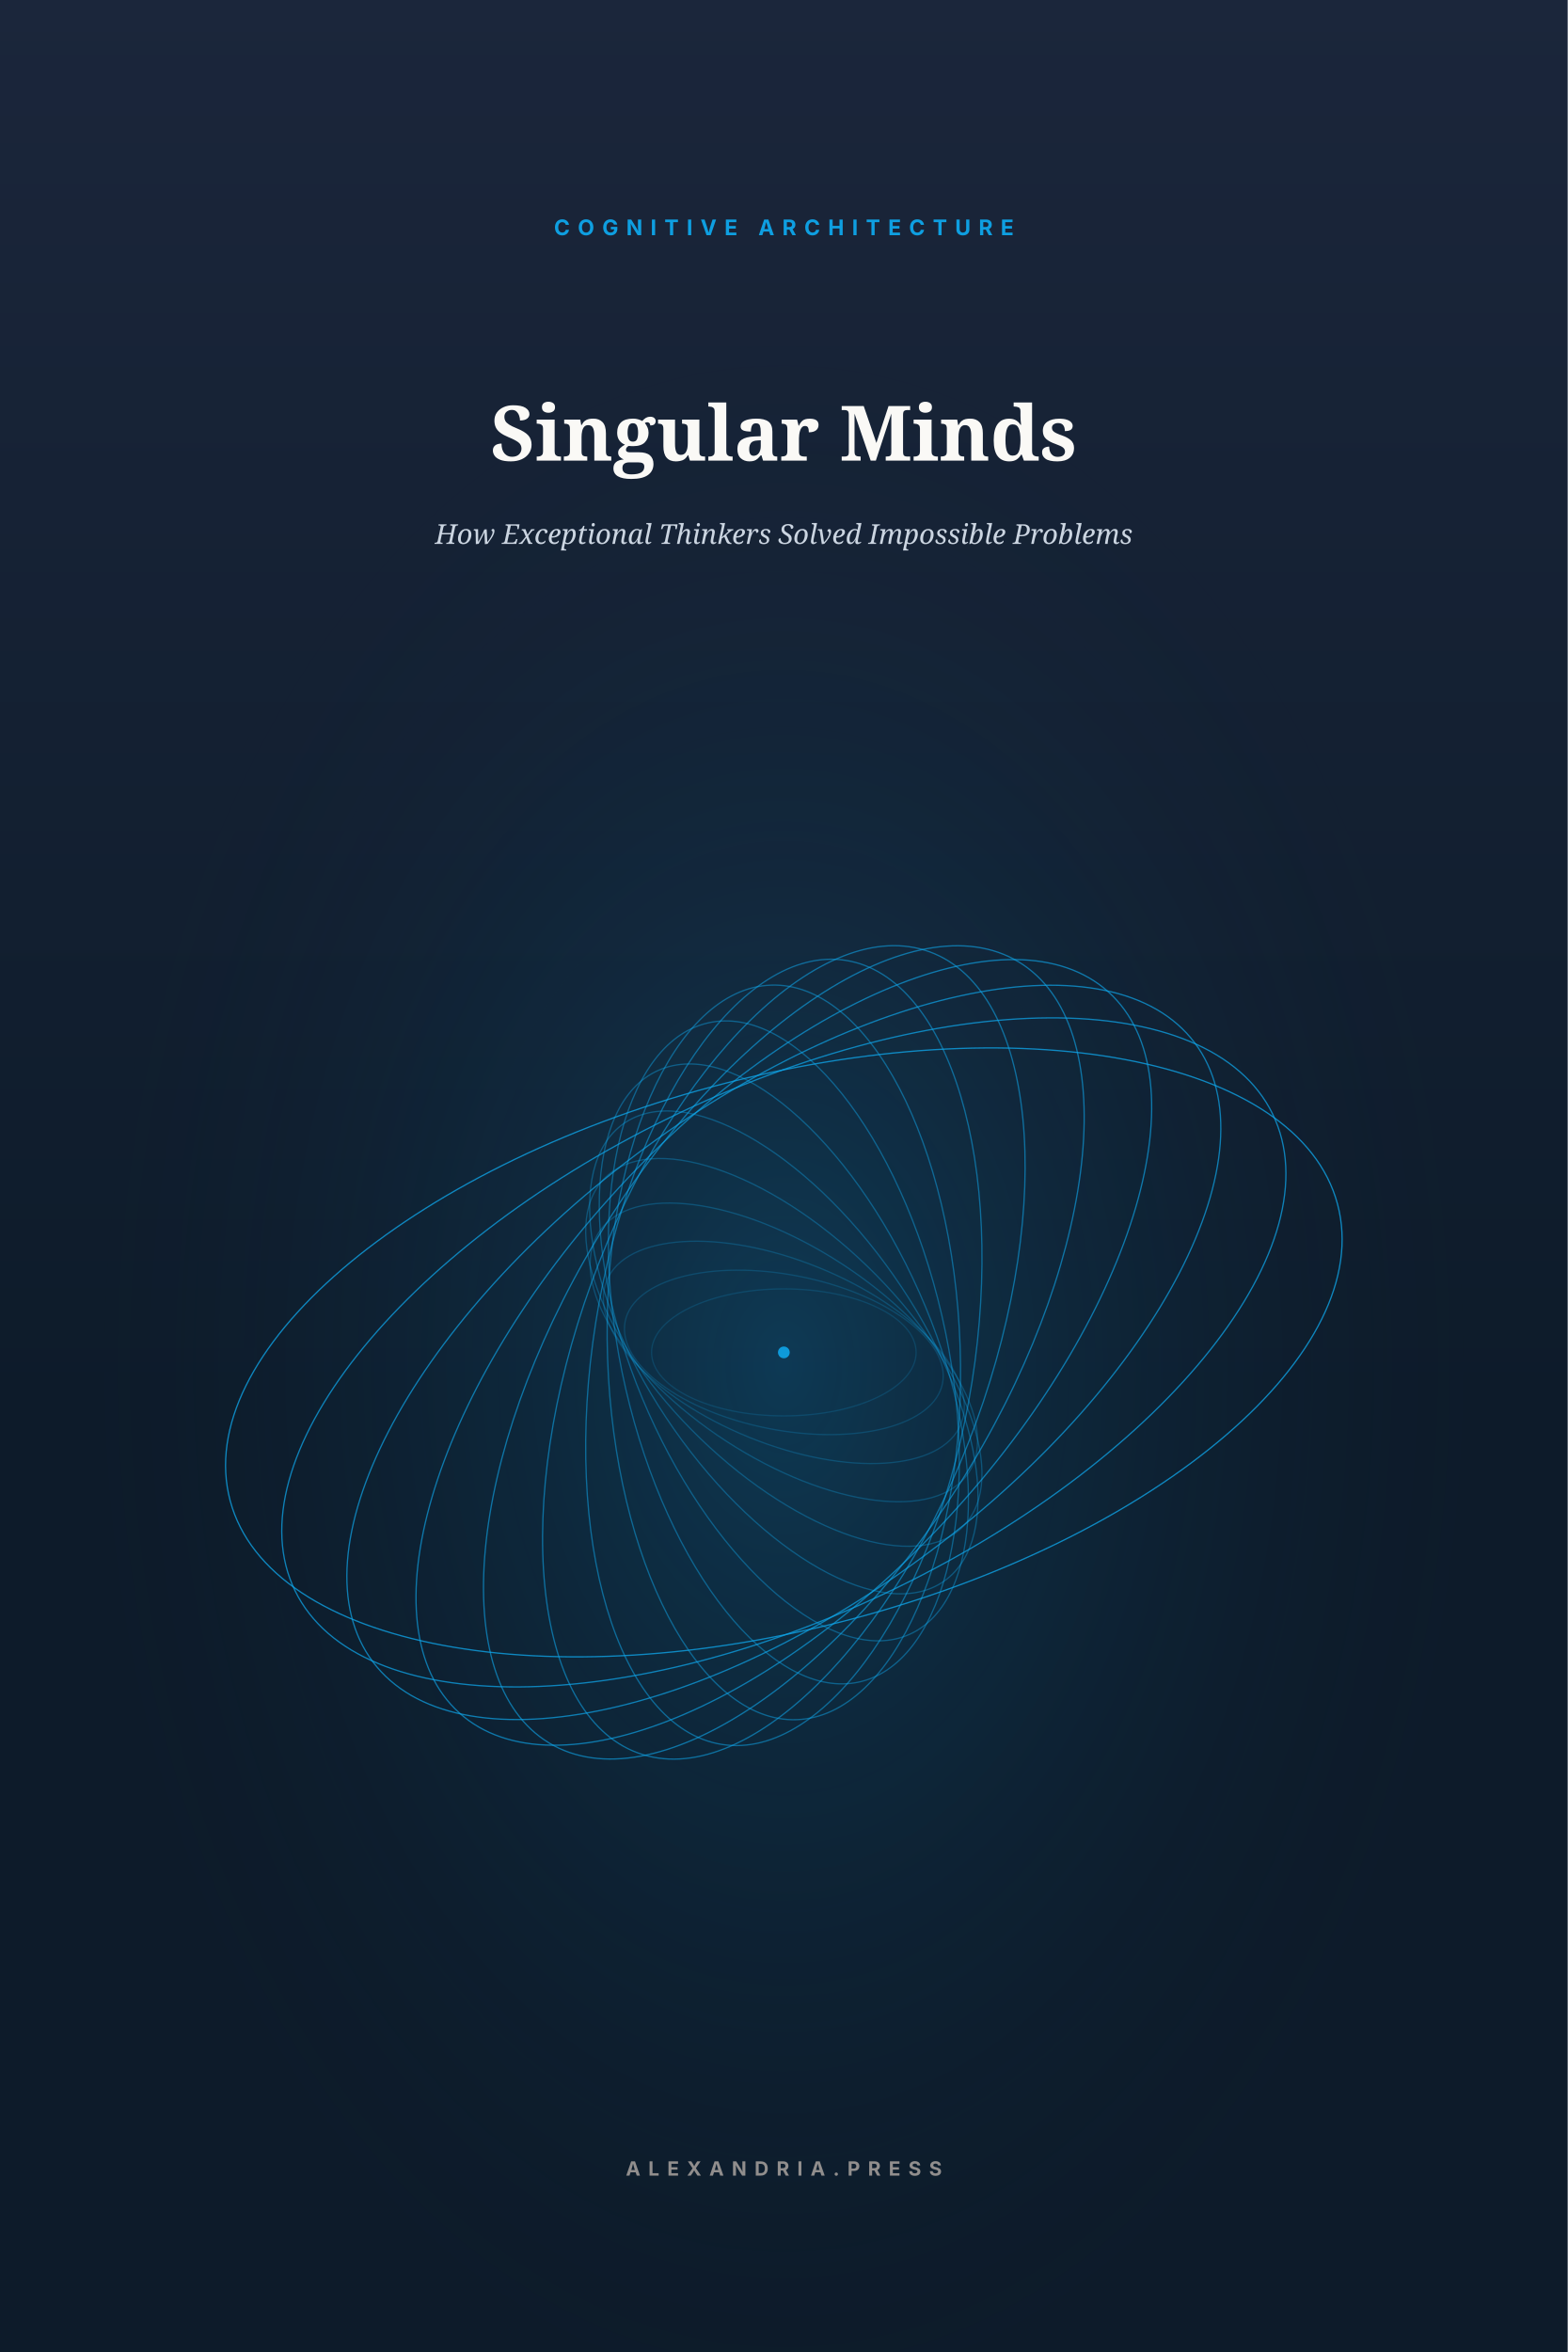
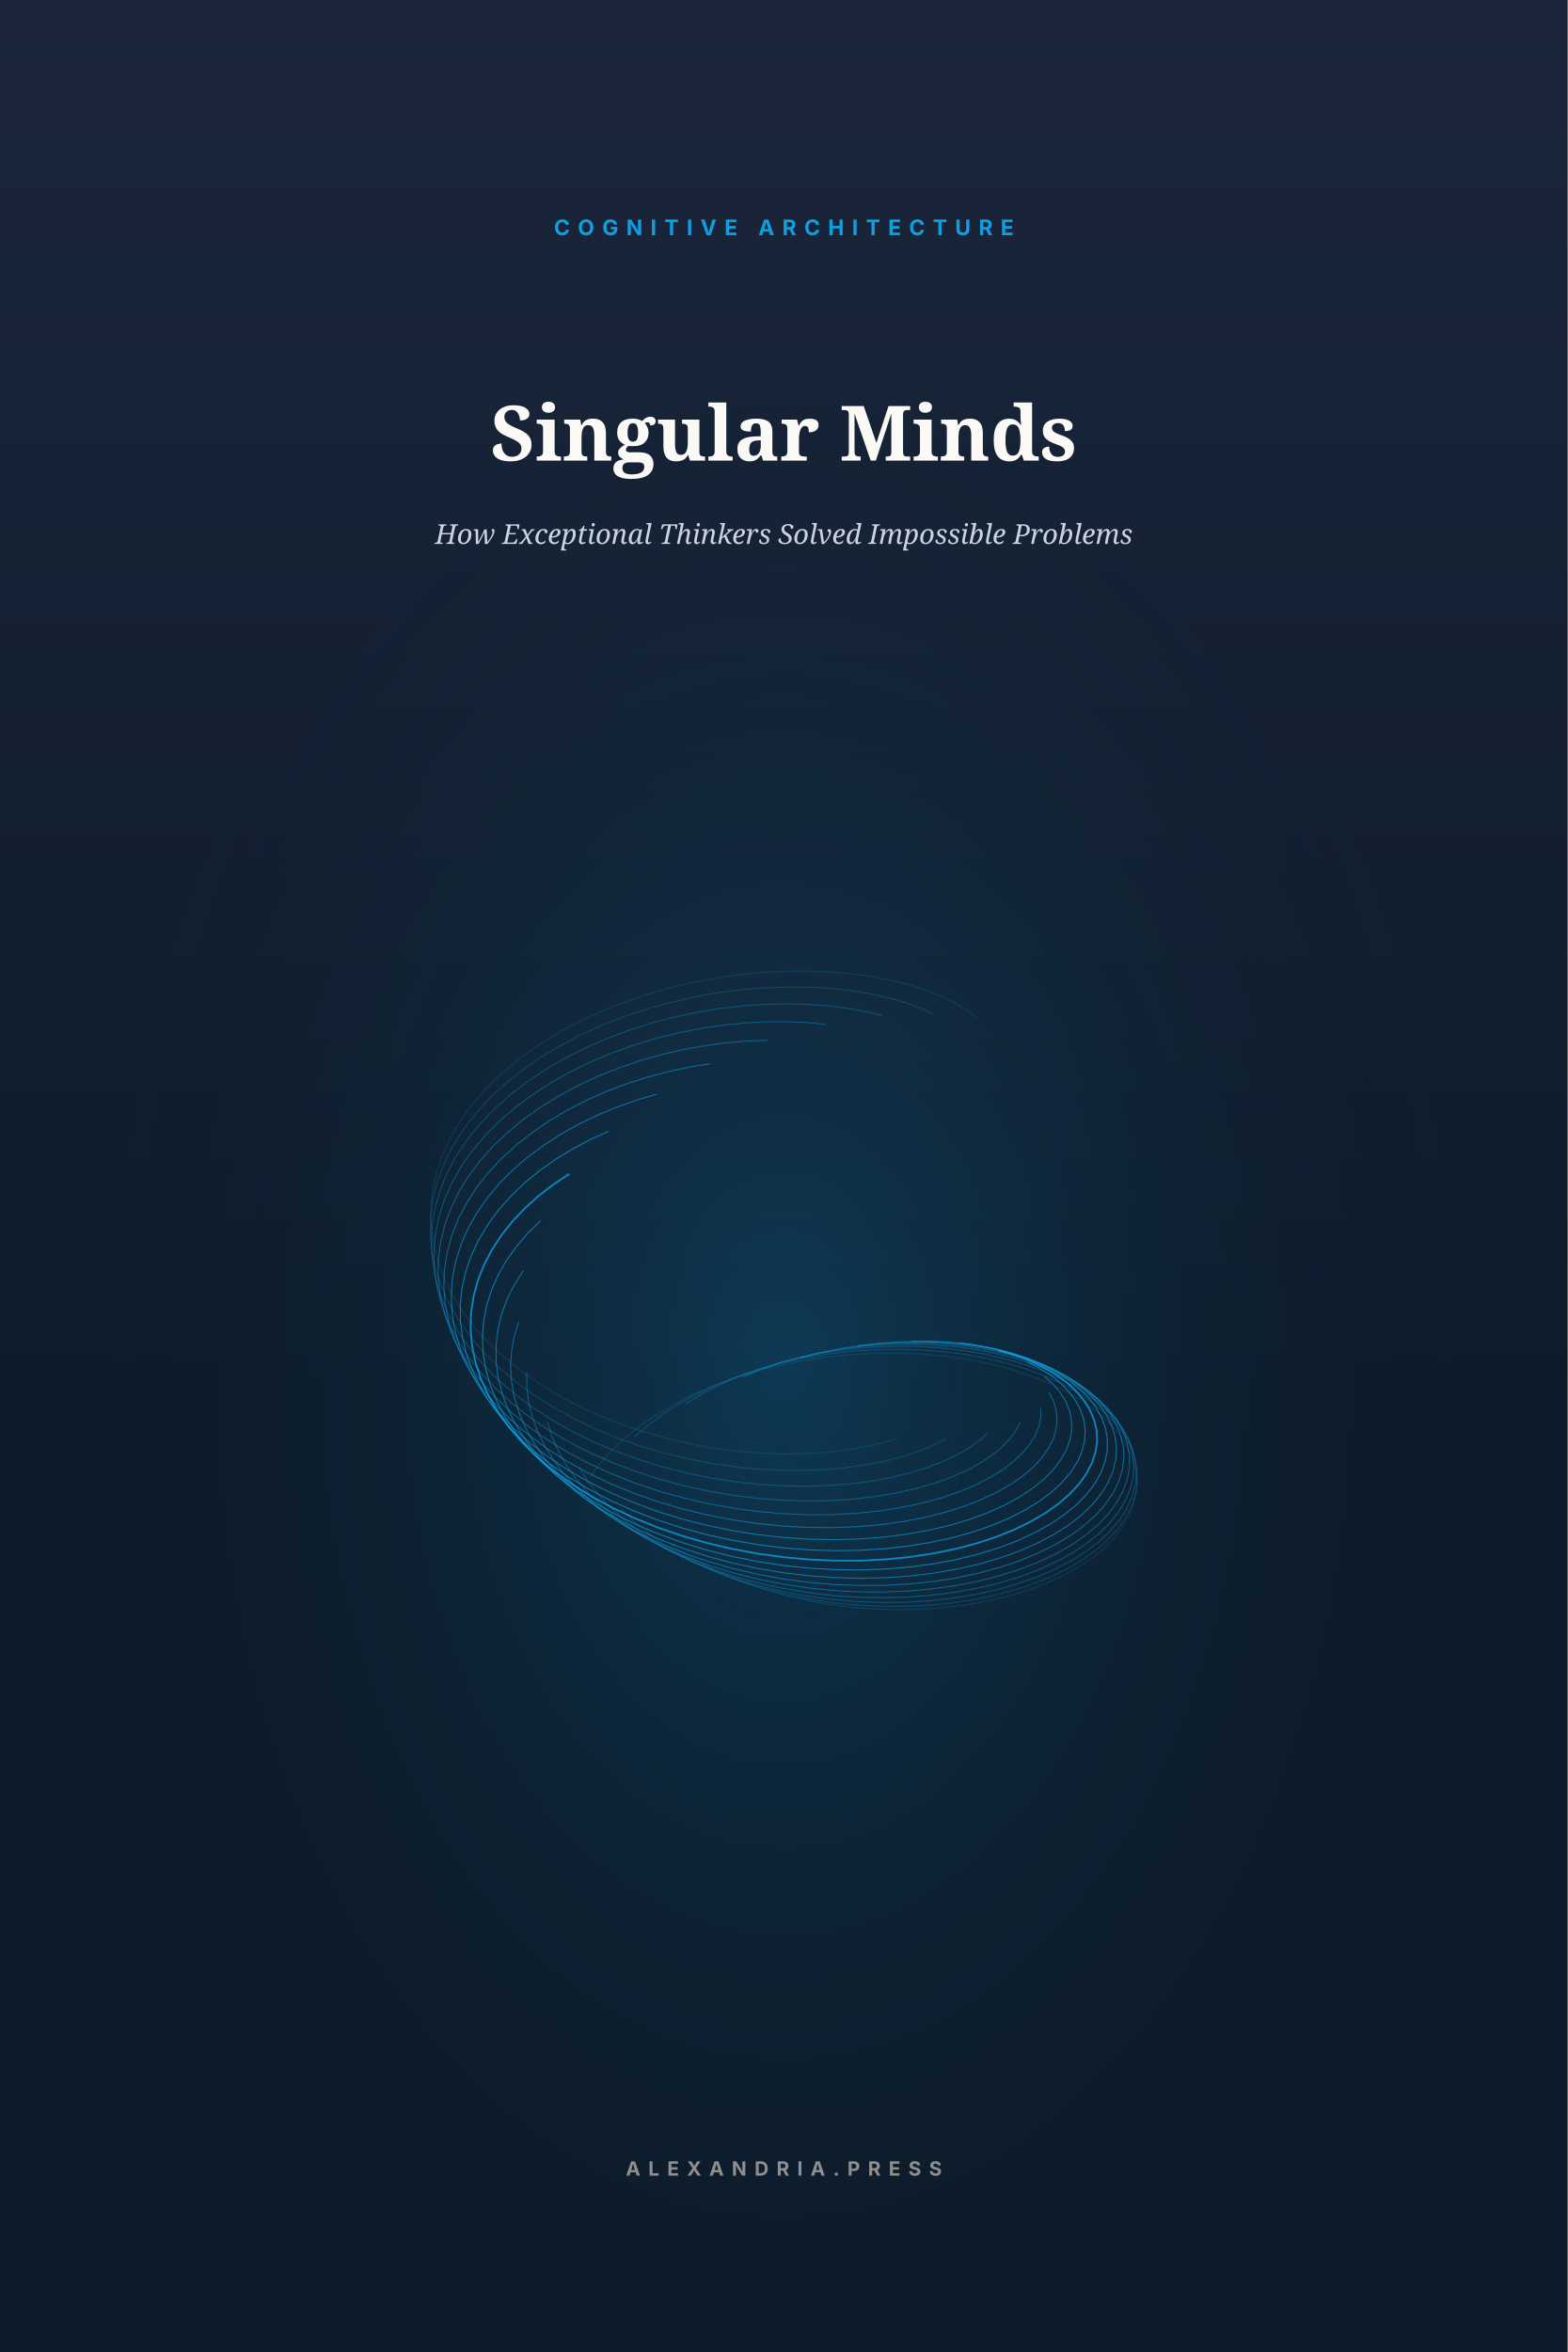
<svg xmlns="http://www.w3.org/2000/svg" viewBox="0 0 1600 2400" width="100%" height="100%">
  <defs>
    <linearGradient id="bg-singular-minds" x1="0%" y1="0%" x2="0%" y2="100%">
      <stop offset="0%" stop-color="#1b263b" />
      <stop offset="60%" stop-color="#0d1b2a" />
      <stop offset="100%" stop-color="#0d1b2a" />
    </linearGradient>
    <radialGradient id="halo-singular-minds" cx="50%" cy="58%" r="45%">
      <stop offset="0%" stop-color="#0ea5e9" stop-opacity="0.22" />
      <stop offset="100%" stop-color="#0d1b2a" stop-opacity="0" />
    </radialGradient>
  </defs>
  <rect width="1600" height="2400" fill="url(#bg-singular-minds)" />
  <rect width="1600" height="2400" fill="url(#halo-singular-minds)" />
  <g text-anchor="middle" font-family="'Inter', -apple-system, sans-serif">
    <text x="800" y="240" font-size="22" font-weight="700" letter-spacing="8" fill="#0ea5e9" opacity="0.95">COGNITIVE ARCHITECTURE</text>
  </g>
  <g text-anchor="middle">
    <text x="800" y="470" font-family="'Literata', Georgia, serif" font-size="78" font-weight="700" fill="#faf9f6">
      Singular Minds
    </text>
    <text x="800" y="555" font-family="'Literata', Georgia, serif" font-size="28" font-weight="300" font-style="italic" fill="#cbd5e1">
      How Exceptional Thinkers Solved Impossible Problems
    </text>
  </g>
-   <g class="emblem-manifold">
-     <ellipse cx="800" cy="1380" rx="135.0" ry="64.8" transform="rotate(0 800 1380)" stroke="#0ea5e9" stroke-width="1.3" fill="none" opacity="0.18" />
-     <ellipse cx="800" cy="1380" rx="165.0" ry="79.2" transform="rotate(11 800 1380)" stroke="#0ea5e9" stroke-width="1.3" fill="none" opacity="0.22" />
-     <ellipse cx="800" cy="1380" rx="195.0" ry="93.6" transform="rotate(22 800 1380)" stroke="#0ea5e9" stroke-width="1.3" fill="none" opacity="0.26" />
-     <ellipse cx="800" cy="1380" rx="225.0" ry="108.0" transform="rotate(33 800 1380)" stroke="#0ea5e9" stroke-width="1.3" fill="none" opacity="0.3" />
-     <ellipse cx="800" cy="1380" rx="255.0" ry="122.4" transform="rotate(44 800 1380)" stroke="#0ea5e9" stroke-width="1.3" fill="none" opacity="0.34" />
-     <ellipse cx="800" cy="1380" rx="285.0" ry="136.8" transform="rotate(55 800 1380)" stroke="#0ea5e9" stroke-width="1.3" fill="none" opacity="0.38" />
-     <ellipse cx="800" cy="1380" rx="315.0" ry="151.2" transform="rotate(66 800 1380)" stroke="#0ea5e9" stroke-width="1.3" fill="none" opacity="0.42" />
-     <ellipse cx="800" cy="1380" rx="345.0" ry="165.6" transform="rotate(77 800 1380)" stroke="#0ea5e9" stroke-width="1.3" fill="none" opacity="0.46" />
-     <ellipse cx="800" cy="1380" rx="375.0" ry="180.0" transform="rotate(88 800 1380)" stroke="#0ea5e9" stroke-width="1.3" fill="none" opacity="0.5" />
-     <ellipse cx="800" cy="1380" rx="405.0" ry="194.4" transform="rotate(99 800 1380)" stroke="#0ea5e9" stroke-width="1.3" fill="none" opacity="0.54" />
-     <ellipse cx="800" cy="1380" rx="435.0" ry="208.8" transform="rotate(110 800 1380)" stroke="#0ea5e9" stroke-width="1.3" fill="none" opacity="0.58" />
-     <ellipse cx="800" cy="1380" rx="465.0" ry="223.2" transform="rotate(121 800 1380)" stroke="#0ea5e9" stroke-width="1.3" fill="none" opacity="0.62" />
-     <ellipse cx="800" cy="1380" rx="495.0" ry="237.6" transform="rotate(132 800 1380)" stroke="#0ea5e9" stroke-width="1.3" fill="none" opacity="0.66" />
-     <ellipse cx="800" cy="1380" rx="525.0" ry="252.0" transform="rotate(143 800 1380)" stroke="#0ea5e9" stroke-width="1.3" fill="none" opacity="0.7" />
-     <ellipse cx="800" cy="1380" rx="555.0" ry="266.4" transform="rotate(154 800 1380)" stroke="#0ea5e9" stroke-width="1.3" fill="none" opacity="0.74" />
-     <ellipse cx="800" cy="1380" rx="585.0" ry="280.8" transform="rotate(165 800 1380)" stroke="#0ea5e9" stroke-width="1.3" fill="none" opacity="0.78" />
-     <circle cx="800" cy="1380" r="6" fill="#0ea5e9" opacity="0.9" />
+   <g class="emblem-sheaf">
+     <path d="M 997.7,1038.9 L 987.6,1031.3 L 975.7,1024.0 L 962.2,1017.3 L 947.0,1011.1 L 930.2,1005.6 L 912.0,1000.9 L 892.5,996.9 L 871.8,993.9 L 850.0,991.9 L 827.3,990.9 L 803.8,991.0 L 779.8,992.2 L 755.3,994.5 L 730.7,998.1 L 706.0,1002.8 L 681.4,1008.7 L 657.1,1015.8 L 633.4,1024.1 L 610.3,1033.5 L 588.1,1044.0 L 566.9,1055.6 L 546.9,1068.2 L 528.2,1081.8 L 511.1,1096.2 L 495.5,1111.5 L 481.6,1127.4 L 469.6,1144.1 L 459.6,1161.2 L 451.5,1178.8 L 445.4,1196.7 L 441.5,1214.8 L 439.7,1233.1 L 440.1,1251.4 L 442.6,1269.6 L 447.1,1287.6 L 453.8,1305.3 L 462.5,1322.7 L 473.1,1339.5 L 485.5,1355.7 L 499.7,1371.2 L 515.6,1385.9 L 532.9,1399.8 L 551.6,1412.8 L 571.5,1424.8 L 592.5,1435.8 L 614.4,1445.7 L 637.0,1454.4 L 660.1,1462.1 L 683.6,1468.5 L 707.2,1473.8 L 730.9,1478.0 L 754.3,1481.0 L 777.4,1482.8 L 800.0,1483.6 L 821.9,1483.3 L 842.9,1481.9 L 862.8,1479.7 L 881.6,1476.5 L 899.2,1472.5 L 915.3,1467.8" stroke="#0ea5e9" stroke-width="1.0" fill="none" opacity="0.19" />
+     <path d="M 952.5,1034.5 L 938.7,1028.4 L 923.3,1022.9 L 906.4,1018.1 L 888.1,1014.1 L 868.5,1010.9 L 847.8,1008.6 L 826.2,1007.4 L 803.7,1007.1 L 780.5,1008.0 L 756.8,1009.9 L 732.8,1013.0 L 708.7,1017.3 L 684.6,1022.8 L 660.7,1029.4 L 637.3,1037.2 L 614.4,1046.1 L 592.3,1056.2 L 571.1,1067.4 L 551.0,1079.5 L 532.1,1092.7 L 514.7,1106.8 L 498.8,1121.7 L 484.6,1137.3 L 472.1,1153.7 L 461.5,1170.6 L 452.9,1188.0 L 446.3,1205.8 L 441.8,1223.9 L 439.4,1242.1 L 439.2,1260.4 L 441.1,1278.7 L 445.1,1296.9 L 451.2,1314.7 L 459.3,1332.3 L 469.5,1349.3 L 481.5,1365.9 L 495.3,1381.7 L 510.9,1396.9 L 528.0,1411.2 L 546.6,1424.6 L 566.5,1437.1 L 587.5,1448.5 L 609.5,1458.9 L 632.4,1468.2 L 655.8,1476.3 L 679.8,1483.2 L 704.0,1489.0 L 728.3,1493.6 L 752.5,1497.0 L 776.5,1499.3 L 800.0,1500.4 L 822.9,1500.4 L 845.0,1499.4 L 866.2,1497.3 L 886.3,1494.3 L 905.1,1490.5 L 922.6,1485.8 L 938.7,1480.4 L 953.2,1474.4 L 966.0,1467.8" stroke="#0ea5e9" stroke-width="1.0" fill="none" opacity="0.26" />
+     <path d="M 900.0,1036.3 L 883.1,1032.2 L 864.9,1028.9 L 845.4,1026.4 L 824.9,1024.9 L 803.5,1024.3 L 781.3,1024.8 L 758.6,1026.3 L 735.4,1029.0 L 712.0,1032.8 L 688.5,1037.8 L 665.1,1043.9 L 642.0,1051.2 L 619.5,1059.7 L 597.5,1069.2 L 576.4,1079.9 L 556.3,1091.6 L 537.4,1104.3 L 519.8,1117.9 L 503.7,1132.4 L 489.1,1147.7 L 476.3,1163.7 L 465.2,1180.3 L 456.1,1197.5 L 449.0,1215.1 L 443.9,1233.0 L 440.9,1251.2 L 440.1,1269.4 L 441.4,1287.7 L 444.8,1305.9 L 450.3,1323.9 L 457.9,1341.5 L 467.5,1358.8 L 479.1,1375.6 L 492.5,1391.7 L 507.7,1407.2 L 524.5,1421.8 L 542.9,1435.6 L 562.7,1448.5 L 583.6,1460.4 L 605.7,1471.2 L 628.7,1480.9 L 652.4,1489.5 L 676.7,1496.9 L 701.3,1503.2 L 726.1,1508.2 L 751.0,1512.1 L 775.7,1514.7 L 800.0,1516.2 L 823.8,1516.5 L 846.9,1515.8 L 869.1,1514.0 L 890.3,1511.2 L 910.4,1507.4 L 929.2,1502.8 L 946.5,1497.5 L 962.3,1491.4 L 976.5,1484.7 L 989.0,1477.5 L 999.7,1469.8 L 1008.7,1461.9" stroke="#0ea5e9" stroke-width="1.0" fill="none" opacity="0.33" />
+     <path d="M 842.7,1045.2 L 823.5,1043.4 L 803.3,1042.5 L 782.3,1042.6 L 760.6,1043.8 L 738.3,1046.0 L 715.7,1049.4 L 693.0,1053.8 L 670.2,1059.4 L 647.7,1066.2 L 625.5,1074.1 L 603.9,1083.1 L 583.0,1093.2 L 563.0,1104.4 L 544.1,1116.6 L 526.4,1129.7 L 510.0,1143.7 L 495.2,1158.6 L 482.1,1174.2 L 470.6,1190.4 L 461.1,1207.3 L 453.4,1224.6 L 447.8,1242.3 L 444.2,1260.2 L 442.8,1278.4 L 443.4,1296.6 L 446.2,1314.7 L 451.2,1332.7 L 458.2,1350.5 L 467.2,1367.9 L 478.3,1384.8 L 491.2,1401.2 L 506.0,1416.9 L 522.5,1431.8 L 540.5,1446.0 L 560.0,1459.2 L 580.9,1471.5 L 602.9,1482.7 L 625.9,1492.8 L 649.7,1501.8 L 674.2,1509.7 L 699.1,1516.3 L 724.4,1521.8 L 749.7,1526.1 L 775.0,1529.1 L 800.0,1530.9 L 824.6,1531.6 L 848.5,1531.2 L 871.7,1529.6 L 893.9,1527.0 L 915.0,1523.4 L 934.9,1518.9 L 953.4,1513.6 L 970.5,1507.5 L 985.9,1500.7 L 999.7,1493.3 L 1011.7,1485.5 L 1021.9,1477.2 L 1030.2,1468.7 L 1036.7,1459.9 L 1041.3,1451.1" stroke="#0ea5e9" stroke-width="1.0" fill="none" opacity="0.40" />
+     <path d="M 783.3,1061.5 L 762.8,1062.3 L 741.6,1064.0 L 720.0,1066.9 L 698.1,1070.8 L 676.1,1075.9 L 654.2,1082.1 L 632.5,1089.4 L 611.3,1097.8 L 590.7,1107.3 L 570.9,1117.9 L 552.1,1129.5 L 534.4,1142.1 L 518.0,1155.6 L 503.0,1169.9 L 489.5,1185.0 L 477.7,1200.9 L 467.7,1217.3 L 459.6,1234.3 L 453.5,1251.6 L 449.3,1269.4 L 447.3,1287.3 L 447.3,1305.3 L 449.5,1323.4 L 453.8,1341.3 L 460.2,1359.1 L 468.6,1376.5 L 479.1,1393.6 L 491.5,1410.1 L 505.7,1426.0 L 521.8,1441.2 L 539.4,1455.6 L 558.6,1469.1 L 579.2,1481.7 L 601.0,1493.3 L 623.9,1503.8 L 647.8,1513.2 L 672.3,1521.5 L 697.5,1528.5 L 723.0,1534.4 L 748.7,1539.0 L 774.4,1542.4 L 800.0,1544.6 L 825.2,1545.7 L 849.9,1545.5 L 873.9,1544.2 L 897.0,1541.8 L 919.0,1538.4 L 939.9,1534.1 L 959.5,1528.8 L 977.6,1522.7 L 994.2,1515.9 L 1009.1,1508.4 L 1022.3,1500.4 L 1033.7,1491.9 L 1043.2,1483.0 L 1050.9,1473.9 L 1056.6,1464.6 L 1060.4,1455.3 L 1062.3,1446.0 L 1062.3,1436.9" stroke="#0ea5e9" stroke-width="1.0" fill="none" opacity="0.47" />
+     <path d="M 724.8,1085.4 L 703.9,1088.8 L 682.7,1093.3 L 661.6,1098.9 L 640.6,1105.5 L 619.9,1113.3 L 599.7,1122.2 L 580.2,1132.1 L 561.5,1143.1 L 543.9,1155.1 L 527.4,1168.0 L 512.3,1181.7 L 498.6,1196.3 L 486.5,1211.6 L 476.2,1227.6 L 467.6,1244.1 L 460.9,1261.2 L 456.3,1278.5 L 453.6,1296.2 L 453.0,1314.0 L 454.5,1331.9 L 458.2,1349.7 L 463.9,1367.4 L 471.7,1384.8 L 481.5,1401.9 L 493.3,1418.4 L 507.0,1434.5 L 522.5,1449.8 L 539.7,1464.4 L 558.4,1478.2 L 578.7,1491.1 L 600.2,1503.0 L 622.9,1513.9 L 646.6,1523.6 L 671.2,1532.2 L 696.3,1539.7 L 722.0,1545.9 L 748.0,1550.9 L 774.0,1554.7 L 800.0,1557.3 L 825.7,1558.6 L 851.0,1558.8 L 875.6,1557.8 L 899.5,1555.7 L 922.4,1552.5 L 944.2,1548.3 L 964.7,1543.1 L 983.8,1537.1 L 1001.4,1530.2 L 1017.4,1522.7 L 1031.7,1514.5 L 1044.2,1505.9 L 1054.8,1496.7 L 1063.5,1487.3 L 1070.2,1477.6 L 1075.1,1467.9 L 1077.9,1458.1 L 1078.9,1448.4 L 1077.9,1438.9 L 1075.2,1429.6 L 1070.6,1420.8" stroke="#0ea5e9" stroke-width="1.0" fill="none" opacity="0.54" />
+     <path d="M 669.8,1116.6 L 649.6,1122.6 L 629.5,1129.7 L 609.8,1137.9 L 590.7,1147.1 L 572.3,1157.4 L 554.8,1168.7 L 538.4,1180.9 L 523.2,1194.1 L 509.4,1208.0 L 497.0,1222.8 L 486.3,1238.2 L 477.4,1254.2 L 470.2,1270.8 L 465.0,1287.7 L 461.7,1305.0 L 460.5,1322.5 L 461.4,1340.2 L 464.3,1357.8 L 469.3,1375.3 L 476.4,1392.7 L 485.5,1409.7 L 496.6,1426.3 L 509.7,1442.4 L 524.5,1457.8 L 541.2,1472.6 L 559.4,1486.6 L 579.2,1499.7 L 600.4,1511.9 L 622.8,1523.0 L 646.2,1533.1 L 670.6,1542.1 L 695.7,1549.9 L 721.4,1556.5 L 747.5,1561.8 L 773.7,1566.0 L 800.0,1568.9 L 826.1,1570.6 L 851.8,1571.1 L 877.0,1570.4 L 901.5,1568.5 L 925.1,1565.5 L 947.6,1561.5 L 969.0,1556.5 L 989.0,1550.6 L 1007.5,1543.8 L 1024.5,1536.2 L 1039.7,1528.0 L 1053.2,1519.2 L 1064.8,1509.9 L 1074.5,1500.2 L 1082.3,1490.2 L 1088.1,1480.0 L 1091.9,1469.8 L 1093.8,1459.6 L 1093.6,1449.5 L 1091.6,1439.6 L 1087.8,1430.1 L 1082.1,1421.0 L 1074.8,1412.5 L 1065.9,1404.5" stroke="#0ea5e9" stroke-width="1.0" fill="none" opacity="0.61" />
+     <path d="M 621.1,1154.3 L 602.5,1162.8 L 584.5,1172.4 L 567.2,1182.9 L 550.9,1194.4 L 535.7,1206.9 L 521.8,1220.1 L 509.3,1234.2 L 498.2,1249.1 L 488.9,1264.5 L 481.3,1280.5 L 475.5,1297.0 L 471.6,1313.9 L 469.8,1331.0 L 469.9,1348.3 L 472.2,1365.6 L 476.4,1382.9 L 482.8,1400.1 L 491.1,1417.0 L 501.5,1433.6 L 513.8,1449.6 L 528.0,1465.2 L 544.0,1480.0 L 561.7,1494.2 L 580.9,1507.5 L 601.5,1519.8 L 623.5,1531.3 L 646.6,1541.6 L 670.7,1550.9 L 695.6,1559.0 L 721.2,1566.0 L 747.3,1571.7 L 773.6,1576.2 L 800.0,1579.5 L 826.3,1581.5 L 852.4,1582.3 L 878.0,1581.9 L 903.0,1580.3 L 927.1,1577.6 L 950.3,1573.8 L 972.4,1569.0 L 993.1,1563.2 L 1012.5,1556.5 L 1030.3,1549.0 L 1046.4,1540.7 L 1060.8,1531.8 L 1073.4,1522.4 L 1084.1,1512.5 L 1092.8,1502.3 L 1099.5,1491.8 L 1104.2,1481.2 L 1106.9,1470.5 L 1107.6,1459.9 L 1106.3,1449.5 L 1103.1,1439.4 L 1098.1,1429.7 L 1091.2,1420.4 L 1082.8,1411.7 L 1072.7,1403.6 L 1061.2,1396.2 L 1048.4,1389.6" stroke="#0ea5e9" stroke-width="1.0" fill="none" opacity="0.68" />
+     <path d="M 581.1,1197.8 L 565.0,1208.5 L 549.9,1220.1 L 535.9,1232.7 L 523.2,1246.1 L 511.9,1260.2 L 502.2,1275.0 L 494.1,1290.4 L 487.8,1306.3 L 483.4,1322.6 L 480.8,1339.3 L 480.3,1356.2 L 481.8,1373.2 L 485.3,1390.2 L 490.8,1407.1 L 498.4,1423.9 L 508.0,1440.3 L 519.5,1456.3 L 532.9,1471.8 L 548.1,1486.7 L 565.1,1501.0 L 583.6,1514.4 L 603.7,1527.0 L 625.1,1538.6 L 647.8,1549.2 L 671.5,1558.8 L 696.1,1567.2 L 721.4,1574.5 L 747.3,1580.5 L 773.6,1585.4 L 800.0,1589.0 L 826.4,1591.4 L 852.7,1592.5 L 878.6,1592.5 L 903.9,1591.2 L 928.5,1588.8 L 952.2,1585.2 L 974.9,1580.6 L 996.3,1575.0 L 1016.4,1568.4 L 1034.9,1561.0 L 1051.9,1552.7 L 1067.1,1543.8 L 1080.5,1534.3 L 1092.0,1524.3 L 1101.6,1513.9 L 1109.2,1503.1 L 1114.7,1492.2 L 1118.2,1481.2 L 1119.7,1470.2 L 1119.2,1459.3 L 1116.6,1448.6 L 1112.2,1438.3 L 1105.9,1428.4 L 1097.8,1419.0 L 1088.1,1410.2 L 1076.8,1402.1 L 1064.1,1394.7 L 1050.1,1388.1 L 1035.0,1382.5 L 1018.9,1377.8" stroke="#0ea5e9" stroke-width="1.8" fill="none" opacity="0.75" />
+     <path d="M 551.6,1245.6 L 538.8,1258.2 L 527.3,1271.6 L 517.2,1285.7 L 508.8,1300.4 L 501.9,1315.7 L 496.9,1331.4 L 493.7,1347.5 L 492.4,1363.9 L 493.1,1380.5 L 495.8,1397.2 L 500.5,1413.8 L 507.2,1430.3 L 515.9,1446.5 L 526.6,1462.4 L 539.2,1477.8 L 553.6,1492.7 L 569.7,1507.0 L 587.5,1520.5 L 606.9,1533.2 L 627.6,1545.0 L 649.7,1555.8 L 672.9,1565.6 L 697.0,1574.3 L 722.0,1581.9 L 747.6,1588.3 L 773.7,1593.5 L 800.0,1597.5 L 826.4,1600.2 L 852.7,1601.7 L 878.8,1602.0 L 904.4,1601.0 L 929.3,1598.9 L 953.4,1595.6 L 976.5,1591.3 L 998.5,1585.8 L 1019.1,1579.5 L 1038.3,1572.2 L 1056.0,1564.0 L 1072.0,1555.2 L 1086.2,1545.6 L 1098.5,1535.6 L 1108.9,1525.0 L 1117.2,1514.1 L 1123.6,1502.9 L 1127.8,1491.6 L 1130.1,1480.3 L 1130.2,1469.0 L 1128.4,1457.9 L 1124.5,1447.0 L 1118.7,1436.5 L 1111.1,1426.5 L 1101.8,1417.1 L 1090.7,1408.2 L 1078.2,1400.1 L 1064.3,1392.9 L 1049.1,1386.4 L 1032.8,1380.9 L 1015.5,1376.4 L 997.5,1372.8 L 978.9,1370.3" stroke="#0ea5e9" stroke-width="1.0" fill="none" opacity="0.68" />
+     <path d="M 534.1,1296.5 L 525.2,1310.5 L 517.9,1325.0 L 512.2,1340.1 L 508.4,1355.6 L 506.4,1371.5 L 506.2,1387.6 L 508.1,1403.8 L 511.9,1420.0 L 517.7,1436.2 L 525.5,1452.2 L 535.2,1467.9 L 546.8,1483.2 L 560.3,1498.0 L 575.5,1512.2 L 592.5,1525.8 L 611.0,1538.6 L 631.0,1550.5 L 652.4,1561.5 L 674.9,1571.5 L 698.5,1580.5 L 723.0,1588.4 L 748.2,1595.1 L 773.9,1600.6 L 800.0,1604.9 L 826.3,1608.0 L 852.5,1609.8 L 878.6,1610.5 L 904.3,1609.9 L 929.4,1608.1 L 953.8,1605.1 L 977.2,1601.0 L 999.6,1595.9 L 1020.8,1589.7 L 1040.6,1582.6 L 1058.8,1574.6 L 1075.5,1565.8 L 1090.3,1556.4 L 1103.4,1546.3 L 1114.5,1535.7 L 1123.6,1524.7 L 1130.7,1513.3 L 1135.7,1501.8 L 1138.6,1490.2 L 1139.5,1478.5 L 1138.3,1467.0 L 1135.0,1455.7 L 1129.8,1444.8 L 1122.6,1434.2 L 1113.7,1424.2 L 1103.0,1414.8 L 1090.6,1406.0 L 1076.8,1398.1 L 1061.6,1390.9 L 1045.2,1384.7 L 1027.7,1379.4 L 1009.3,1375.1 L 990.2,1371.9 L 970.5,1369.7 L 950.4,1368.6 L 930.2,1368.6" stroke="#0ea5e9" stroke-width="1.0" fill="none" opacity="0.61" />
+     <path d="M 529.4,1348.8 L 524.8,1363.6 L 522.1,1378.9 L 521.1,1394.4 L 522.1,1410.1 L 524.9,1425.9 L 529.8,1441.6 L 536.5,1457.3 L 545.2,1472.7 L 555.8,1487.9 L 568.3,1502.5 L 582.6,1516.7 L 598.6,1530.2 L 616.2,1543.1 L 635.3,1555.1 L 655.8,1566.3 L 677.6,1576.5 L 700.5,1585.7 L 724.4,1593.8 L 749.0,1600.8 L 774.3,1606.6 L 800.0,1611.3 L 826.0,1614.7 L 852.0,1616.9 L 878.0,1617.9 L 903.7,1617.7 L 928.8,1616.2 L 953.4,1613.6 L 977.1,1609.9 L 999.8,1605.0 L 1021.3,1599.1 L 1041.6,1592.2 L 1060.3,1584.4 L 1077.5,1575.8 L 1093.0,1566.5 L 1106.7,1556.4 L 1118.5,1545.9 L 1128.3,1534.8 L 1136.1,1523.4 L 1141.8,1511.7 L 1145.5,1499.9 L 1147.0,1488.0 L 1146.4,1476.2 L 1143.7,1464.5 L 1139.1,1453.2 L 1132.4,1442.1 L 1123.8,1431.6 L 1113.5,1421.6 L 1101.4,1412.3 L 1087.7,1403.7 L 1072.6,1396.0 L 1056.1,1389.1 L 1038.5,1383.1 L 1019.8,1378.1 L 1000.3,1374.2 L 980.1,1371.3 L 959.4,1369.5 L 938.4,1368.9 L 917.3,1369.3 L 896.1,1370.8 L 875.2,1373.4" stroke="#0ea5e9" stroke-width="1.0" fill="none" opacity="0.54" />
+     <path d="M 537.7,1400.9 L 537.7,1416.0 L 539.6,1431.3 L 543.4,1446.6 L 549.1,1461.9 L 556.8,1477.0 L 566.3,1491.9 L 577.7,1506.4 L 590.9,1520.4 L 605.8,1533.9 L 622.4,1546.7 L 640.5,1558.8 L 660.1,1570.1 L 681.0,1580.4 L 703.0,1589.8 L 726.1,1598.2 L 750.1,1605.5 L 774.8,1611.7 L 800.0,1616.6 L 825.6,1620.4 L 851.3,1623.0 L 877.0,1624.4 L 902.5,1624.5 L 927.7,1623.5 L 952.2,1621.2 L 976.1,1617.8 L 999.0,1613.3 L 1020.8,1607.7 L 1041.4,1601.1 L 1060.6,1593.6 L 1078.2,1585.2 L 1094.3,1576.0 L 1108.5,1566.1 L 1120.9,1555.6 L 1131.4,1544.5 L 1139.8,1533.1 L 1146.2,1521.3 L 1150.5,1509.4 L 1152.7,1497.3 L 1152.7,1485.3 L 1150.7,1473.4 L 1146.5,1461.6 L 1140.4,1450.3 L 1132.3,1439.3 L 1122.3,1428.9 L 1110.5,1419.0 L 1097.0,1409.9 L 1082.0,1401.6 L 1065.6,1394.1 L 1047.9,1387.5 L 1029.1,1381.9 L 1009.3,1377.3 L 988.7,1373.8 L 967.5,1371.4 L 945.8,1370.1 L 923.9,1369.9 L 901.9,1370.8 L 880.0,1372.9 L 858.4,1376.0 L 837.2,1380.3 L 816.7,1385.5" stroke="#0ea5e9" stroke-width="1.0" fill="none" opacity="0.47" />
+     <path d="M 558.7,1451.1 L 563.3,1465.9 L 569.8,1480.7 L 578.1,1495.2 L 588.3,1509.5 L 600.3,1523.3 L 614.1,1536.7 L 629.5,1549.5 L 646.6,1561.6 L 665.1,1572.9 L 685.0,1583.4 L 706.1,1593.0 L 728.3,1601.6 L 751.5,1609.2 L 775.4,1615.6 L 800.0,1620.9 L 825.0,1625.1 L 850.3,1628.1 L 875.6,1629.8 L 900.9,1630.3 L 925.8,1629.7 L 950.3,1627.8 L 974.1,1624.8 L 997.1,1620.7 L 1019.1,1615.5 L 1040.0,1609.2 L 1059.5,1602.0 L 1077.5,1593.8 L 1094.0,1584.9 L 1108.8,1575.2 L 1121.7,1564.8 L 1132.8,1553.9 L 1141.8,1542.5 L 1148.8,1530.7 L 1153.8,1518.7 L 1156.6,1506.6 L 1157.2,1494.4 L 1155.8,1482.2 L 1152.2,1470.3 L 1146.6,1458.6 L 1138.9,1447.3 L 1129.4,1436.4 L 1117.9,1426.2 L 1104.8,1416.6 L 1090.0,1407.7 L 1073.6,1399.7 L 1055.9,1392.6 L 1037.0,1386.4 L 1017.0,1381.2 L 996.1,1377.1 L 974.5,1374.1 L 952.3,1372.2 L 929.8,1371.4 L 907.0,1371.8 L 884.3,1373.4 L 861.7,1376.0 L 839.4,1379.8 L 817.7,1384.6 L 796.7,1390.5 L 776.5,1397.4 L 757.3,1405.2" stroke="#0ea5e9" stroke-width="1.0" fill="none" opacity="0.40" />
+     <path d="M 591.3,1497.9 L 600.3,1511.8 L 611.0,1525.5 L 623.5,1538.7 L 637.7,1551.4 L 653.5,1563.5 L 670.8,1574.8 L 689.6,1585.4 L 709.7,1595.2 L 730.9,1604.0 L 753.1,1611.8 L 776.2,1618.5 L 800.0,1624.2 L 824.3,1628.7 L 849.0,1632.1 L 873.9,1634.2 L 898.7,1635.2 L 923.3,1634.9 L 947.6,1633.5 L 971.3,1630.9 L 994.3,1627.2 L 1016.4,1622.4 L 1037.3,1616.5 L 1057.1,1609.6 L 1075.5,1601.8 L 1092.3,1593.2 L 1107.5,1583.7 L 1120.9,1573.6 L 1132.5,1562.8 L 1142.1,1551.5 L 1149.7,1539.9 L 1155.2,1527.9 L 1158.6,1515.7 L 1159.9,1503.4 L 1159.1,1491.2 L 1156.1,1479.0 L 1151.0,1467.1 L 1143.9,1455.5 L 1134.8,1444.3 L 1123.7,1433.7 L 1110.9,1423.7 L 1096.3,1414.4 L 1080.2,1405.9 L 1062.6,1398.3 L 1043.7,1391.6 L 1023.6,1385.9 L 1002.5,1381.2 L 980.5,1377.7 L 958.0,1375.2 L 934.9,1373.9 L 911.5,1373.8 L 888.0,1374.8 L 864.6,1377.0 L 841.4,1380.3 L 818.7,1384.8 L 796.5,1390.3 L 775.1,1396.9 L 754.6,1404.4 L 735.1,1412.9 L 716.9,1422.2 L 700.0,1432.3" stroke="#0ea5e9" stroke-width="1.0" fill="none" opacity="0.33" />
+     <path d="M 634.0,1539.8 L 646.8,1552.4 L 661.3,1564.4 L 677.4,1575.8 L 694.9,1586.5 L 713.7,1596.3 L 733.8,1605.3 L 755.0,1613.4 L 777.1,1620.4 L 800.0,1626.4 L 823.5,1631.3 L 847.5,1635.0 L 871.7,1637.6 L 896.0,1639.0 L 920.2,1639.2 L 944.2,1638.3 L 967.6,1636.2 L 990.5,1632.9 L 1012.5,1628.5 L 1033.5,1623.1 L 1053.4,1616.6 L 1072.0,1609.2 L 1089.1,1600.9 L 1104.7,1591.7 L 1118.5,1581.9 L 1130.5,1571.3 L 1140.7,1560.3 L 1148.8,1548.7 L 1154.9,1536.9 L 1158.9,1524.7 L 1160.8,1512.4 L 1160.6,1500.1 L 1158.2,1487.9 L 1153.7,1475.8 L 1147.1,1464.0 L 1138.5,1452.6 L 1127.9,1441.7 L 1115.4,1431.3 L 1101.2,1421.7 L 1085.3,1412.8 L 1067.9,1404.7 L 1049.0,1397.5 L 1028.9,1391.4 L 1007.7,1386.2 L 985.6,1382.1 L 962.7,1379.2 L 939.3,1377.4 L 915.4,1376.8 L 891.3,1377.3 L 867.2,1379.0 L 843.2,1381.9 L 819.5,1386.0 L 796.3,1391.1 L 773.8,1397.4 L 752.2,1404.6 L 731.5,1412.9 L 711.9,1422.1 L 693.6,1432.1 L 676.7,1442.9 L 661.3,1454.4 L 647.5,1466.5" stroke="#0ea5e9" stroke-width="1.0" fill="none" opacity="0.26" />
+     <path d="M 684.7,1575.8 L 700.8,1586.5 L 718.4,1596.5 L 737.2,1605.7 L 757.1,1613.9 L 778.1,1621.3 L 800.0,1627.6 L 822.6,1632.8 L 845.7,1637.0 L 869.1,1640.0 L 892.8,1641.8 L 916.4,1642.5 L 939.9,1642.1 L 963.0,1640.4 L 985.6,1637.7 L 1007.5,1633.8 L 1028.5,1628.8 L 1048.4,1622.8 L 1067.1,1615.8 L 1084.4,1607.9 L 1100.3,1599.2 L 1114.5,1589.7 L 1126.9,1579.5 L 1137.5,1568.7 L 1146.2,1557.3 L 1152.9,1545.6 L 1157.4,1533.6 L 1159.9,1521.4 L 1160.3,1509.1 L 1158.5,1496.8 L 1154.6,1484.7 L 1148.5,1472.8 L 1140.4,1461.2 L 1130.4,1450.1 L 1118.4,1439.4 L 1104.5,1429.5 L 1088.9,1420.2 L 1071.8,1411.8 L 1053.1,1404.2 L 1033.1,1397.6 L 1011.9,1392.0 L 989.7,1387.5 L 966.6,1384.1 L 942.9,1381.8 L 918.6,1380.7 L 894.0,1380.8 L 869.3,1382.1 L 844.7,1384.5 L 820.2,1388.2 L 796.2,1393.0 L 772.7,1398.9 L 750.0,1405.9 L 728.2,1413.9 L 707.5,1422.9 L 688.0,1432.9 L 669.8,1443.6 L 653.0,1455.1 L 637.8,1467.3 L 624.3,1480.0 L 612.4,1493.3 L 602.3,1506.9" stroke="#0ea5e9" stroke-width="1.0" fill="none" opacity="0.19" />
  </g>
  <g text-anchor="middle" font-family="'Inter', -apple-system, sans-serif">
    <text x="800" y="2220" font-size="20" font-weight="700" letter-spacing="8" fill="#a8a29e" opacity="0.85">ALEXANDRIA.PRESS</text>
  </g>
</svg>
